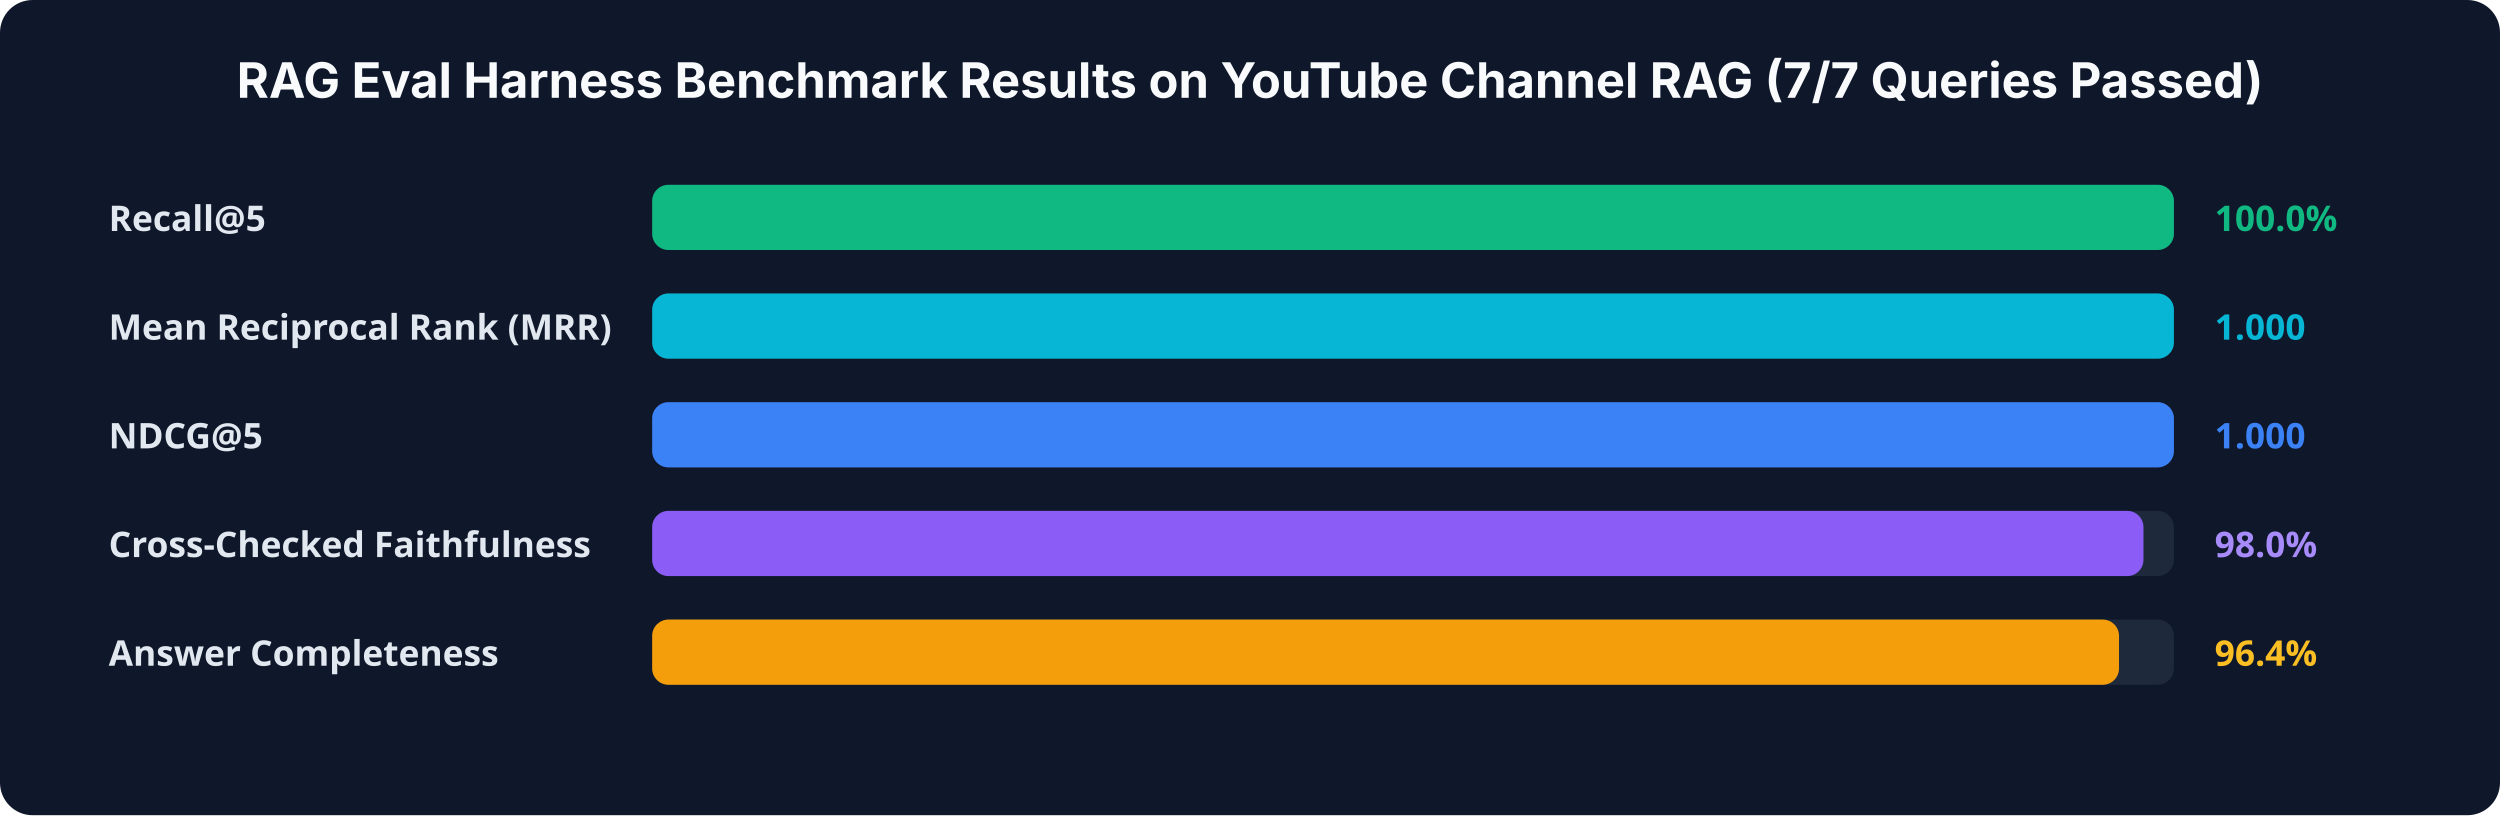
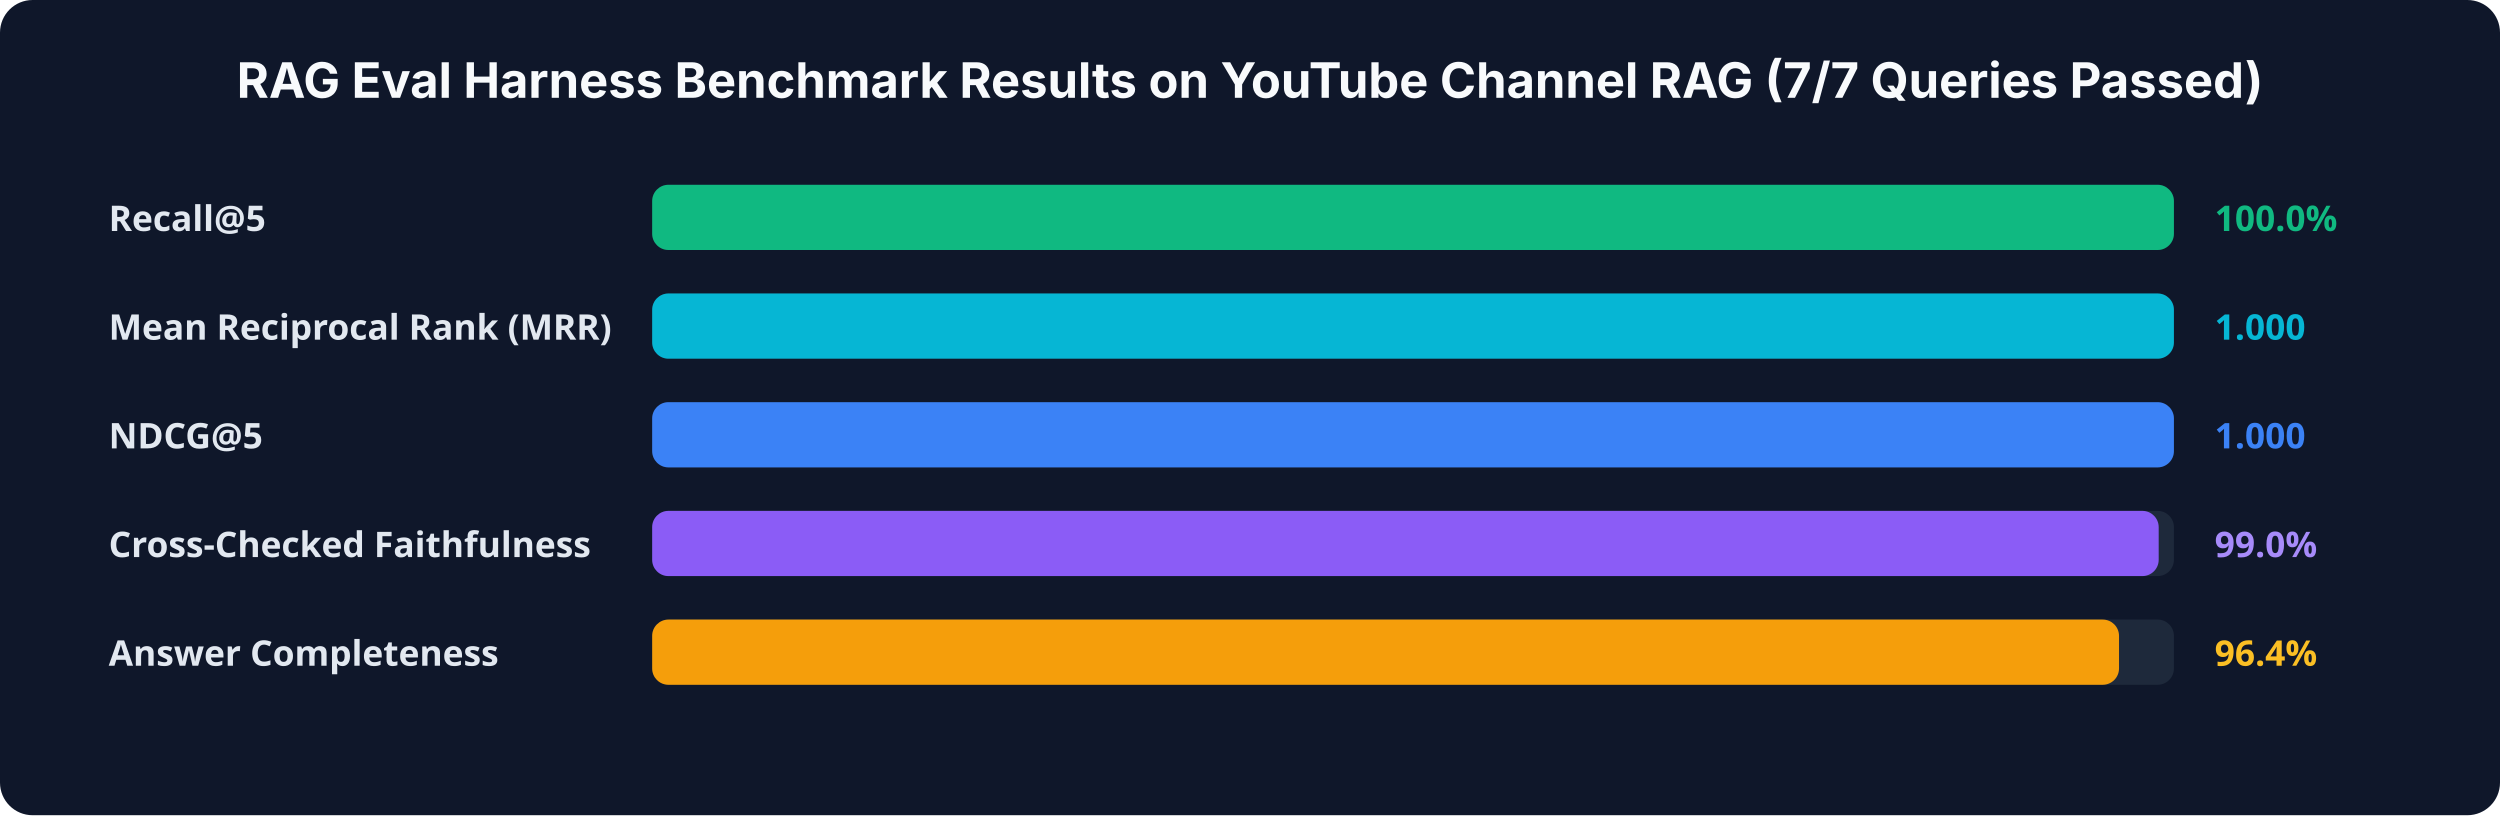
<svg xmlns="http://www.w3.org/2000/svg" viewBox="0 0 920 300" width="100%" height="100%">
  <rect width="920" height="300" rx="12" fill="#0f172a" />
  <text x="460" y="36" text-anchor="middle" fill="#f8fafc" font-family="system-ui, -apple-system, sans-serif" font-size="18" font-weight="700">
    RAG Eval Harness Benchmark Results on YouTube Channel RAG (7/7 Queries Passed)
  </text>
  <text x="40" y="85" fill="#e2e8f0" font-family="system-ui, sans-serif" font-size="13" font-weight="600">Recall@5</text>
  <rect x="240" y="68" width="560" height="24" rx="6" fill="#1e293b" />
  <rect x="240" y="68" width="560" height="24" rx="6" fill="#10b981" />
  <text x="815" y="85" fill="#10b981" font-family="system-ui, sans-serif" font-size="13" font-weight="700">100.0%</text>
  <text x="40" y="125" fill="#e2e8f0" font-family="system-ui, sans-serif" font-size="13" font-weight="600">Mean Reciprocal Rank (MRR)</text>
  <rect x="240" y="108" width="560" height="24" rx="6" fill="#1e293b" />
  <rect x="240" y="108" width="560" height="24" rx="6" fill="#06b6d4" />
  <text x="815" y="125" fill="#06b6d4" font-family="system-ui, sans-serif" font-size="13" font-weight="700">1.000</text>
  <text x="40" y="165" fill="#e2e8f0" font-family="system-ui, sans-serif" font-size="13" font-weight="600">NDCG@5</text>
  <rect x="240" y="148" width="560" height="24" rx="6" fill="#1e293b" />
  <rect x="240" y="148" width="560" height="24" rx="6" fill="#3b82f6" />
  <text x="815" y="165" fill="#3b82f6" font-family="system-ui, sans-serif" font-size="13" font-weight="700">1.000</text>
  <text x="40" y="205" fill="#e2e8f0" font-family="system-ui, sans-serif" font-size="13" font-weight="600">Cross-Checked Faithfulness</text>
  <rect x="240" y="188" width="560" height="24" rx="6" fill="#1e293b" />
-   <rect x="240" y="188" width="548.8" height="24" rx="6" fill="#8b5cf6" />
-   <text x="815" y="205" fill="#a78bfa" font-family="system-ui, sans-serif" font-size="13" font-weight="700">98.0%</text>
+   <rect x="240" y="188" width="554.4" height="24" rx="6" fill="#8b5cf6" />
+   <text x="815" y="205" fill="#a78bfa" font-family="system-ui, sans-serif" font-size="13" font-weight="700">99.0%</text>
  <text x="40" y="245" fill="#e2e8f0" font-family="system-ui, sans-serif" font-size="13" font-weight="600">Answer Completeness</text>
  <rect x="240" y="228" width="560" height="24" rx="6" fill="#1e293b" />
  <rect x="240" y="228" width="539.8" height="24" rx="6" fill="#f59e0b" />
  <text x="815" y="245" fill="#fbbf24" font-family="system-ui, sans-serif" font-size="13" font-weight="700">96.4%</text>
</svg>
